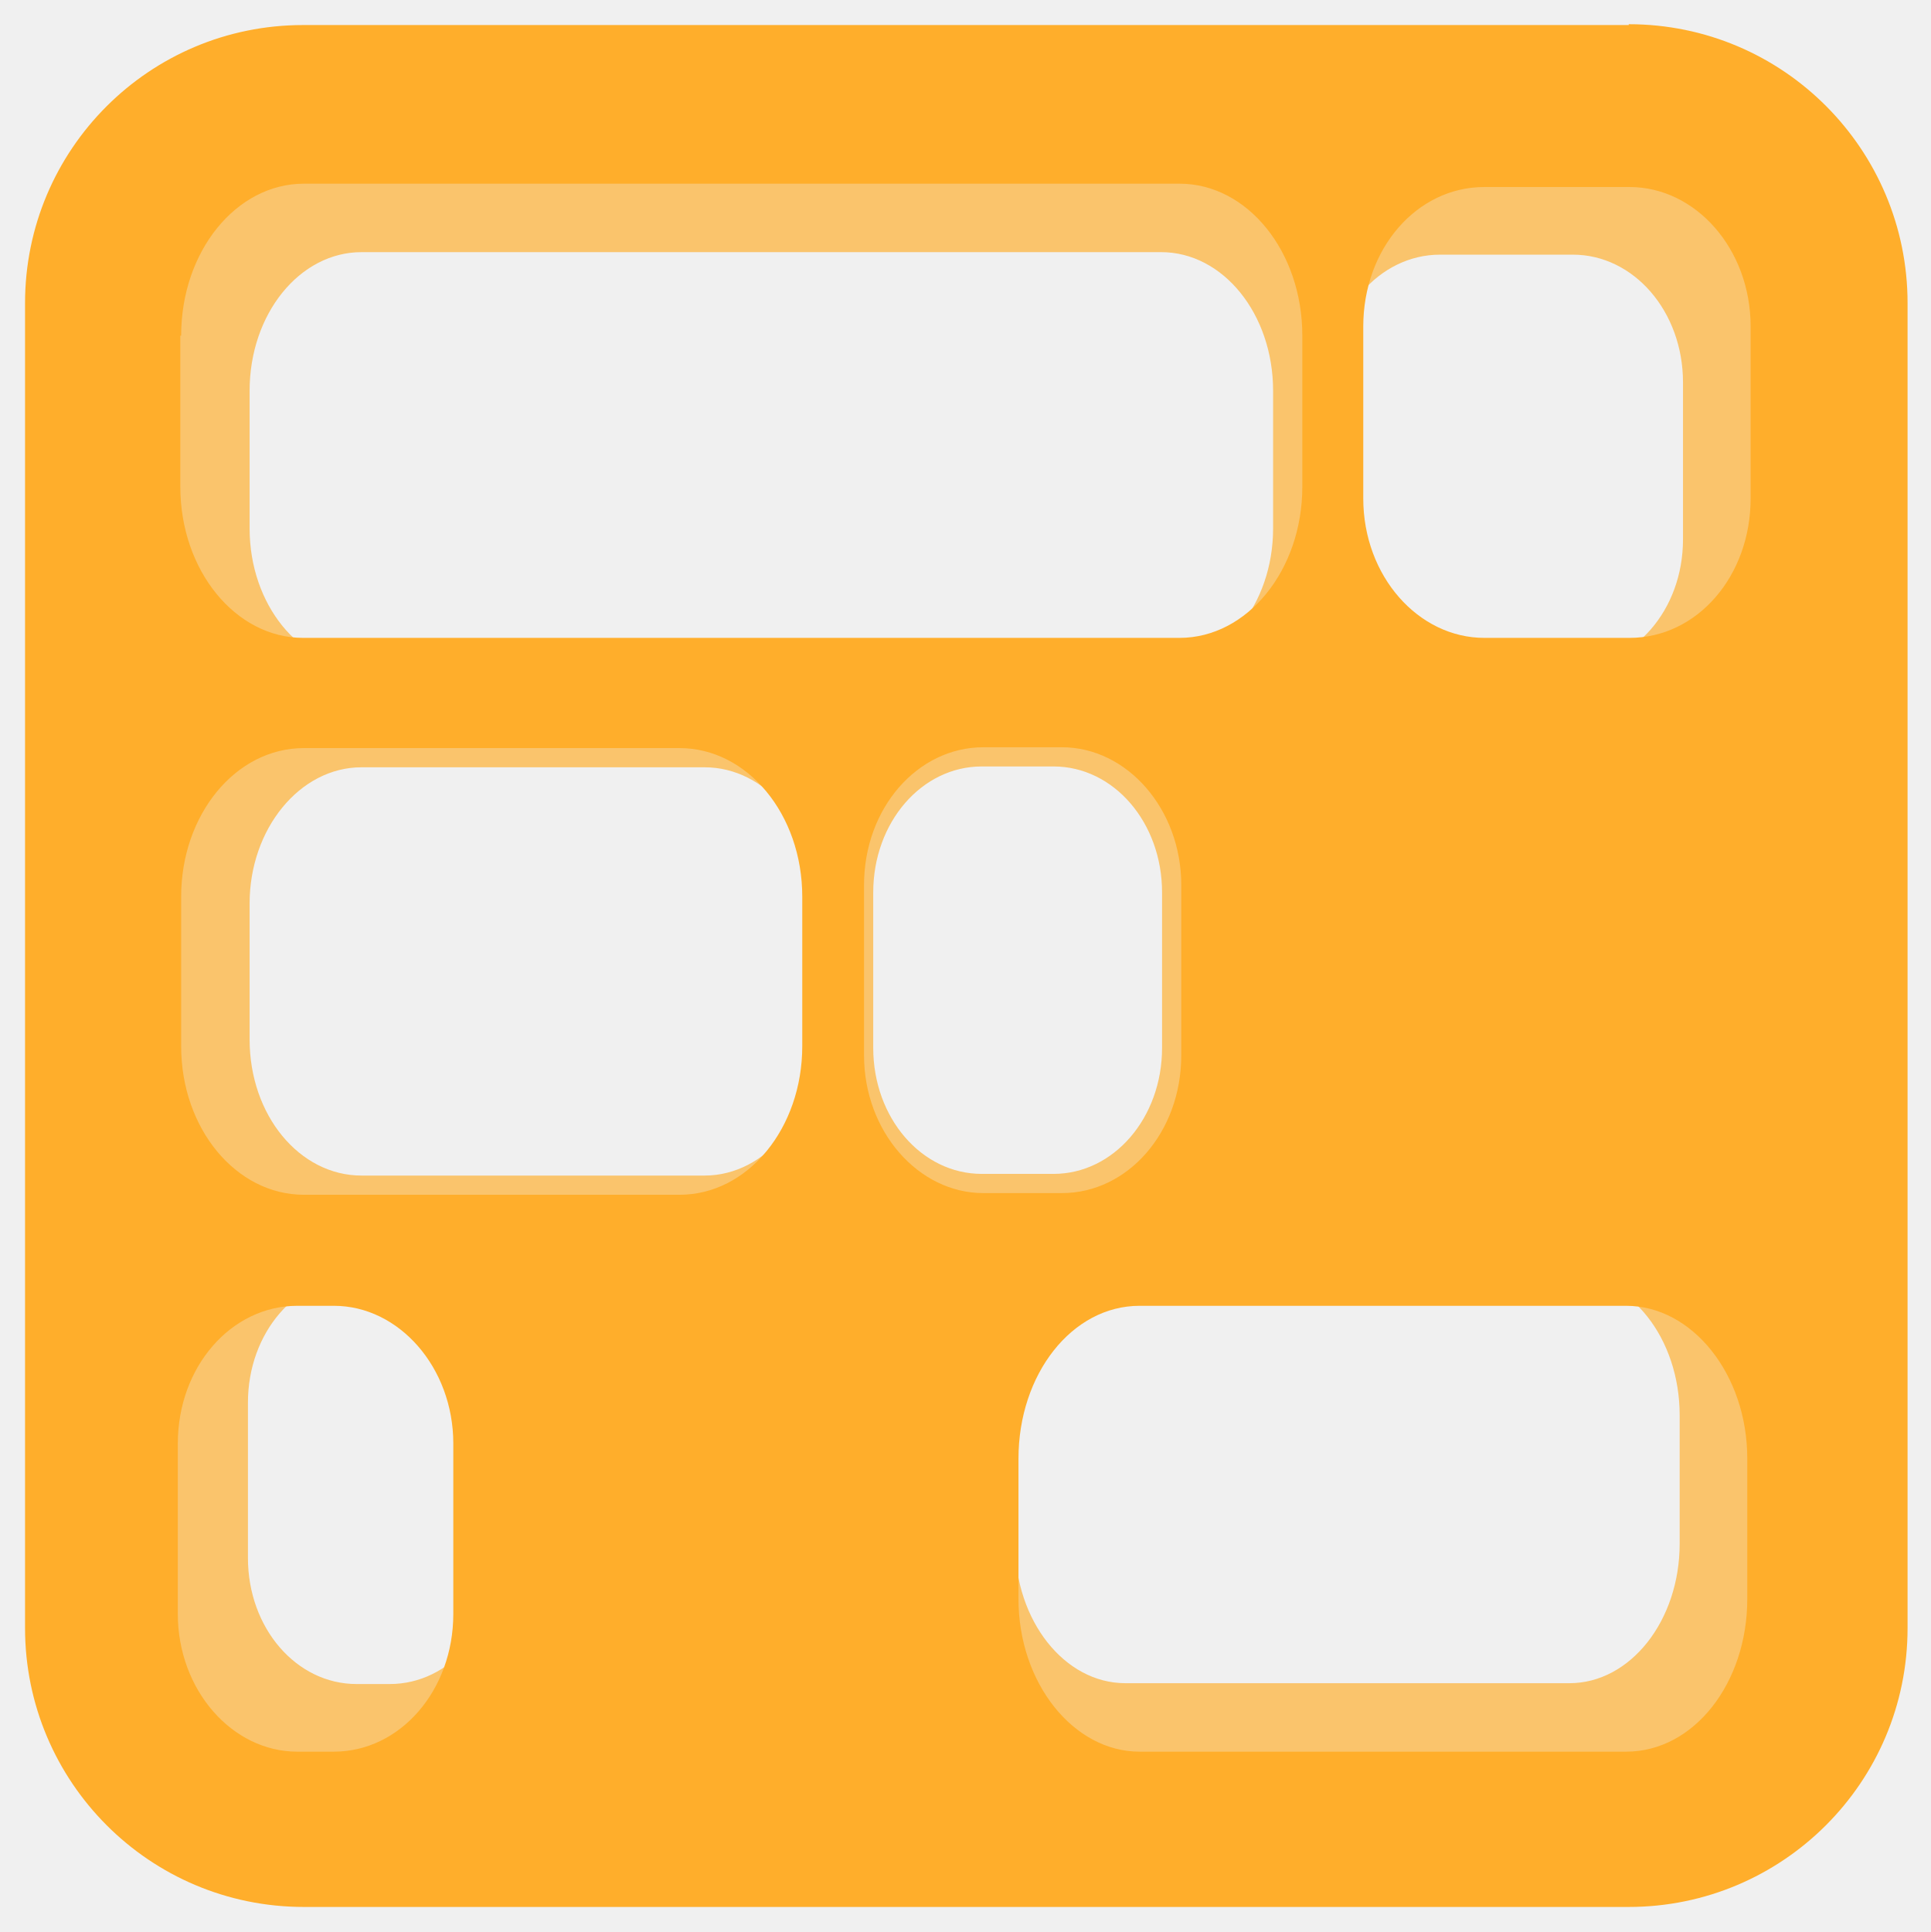
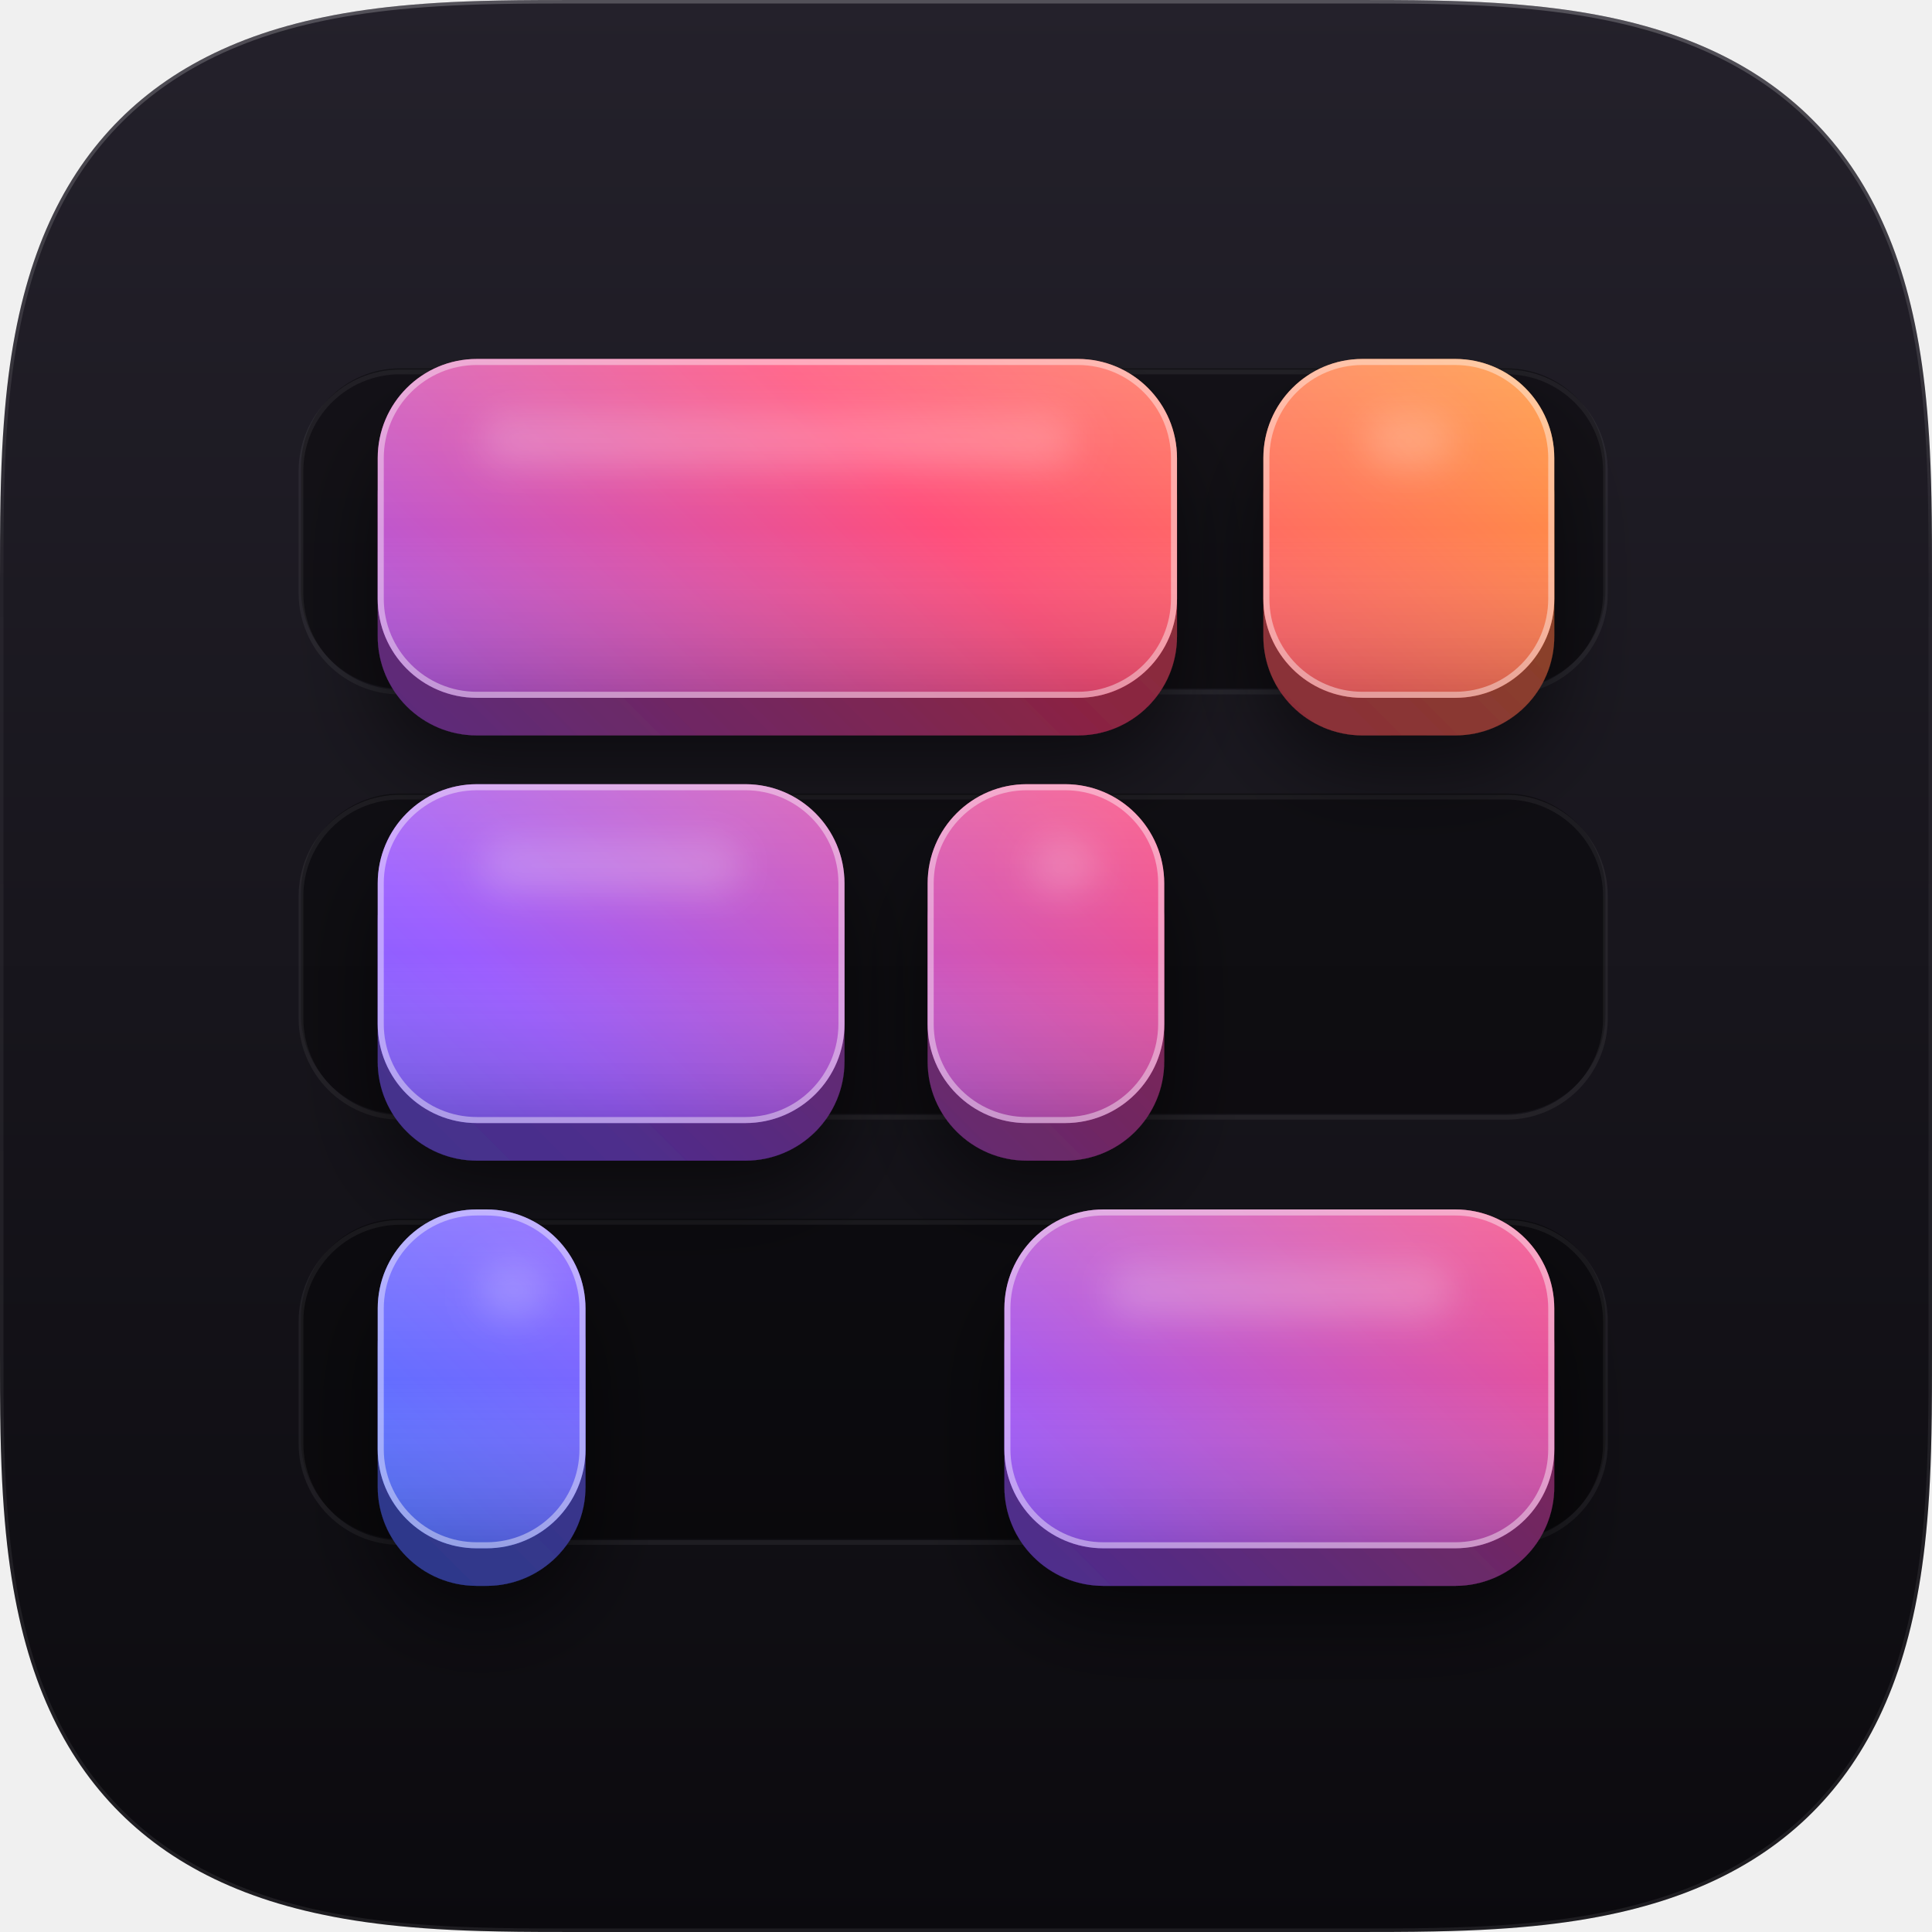
- <svg xmlns="http://www.w3.org/2000/svg" viewBox="0 0 23.13 23.14" fill="#ffae2b">
-   <path d="M18.82,1.28H4.33c-1.68,0-3.05,1.36-3.05,3.05v14.49c0,1.68,1.36,3.05,3.05,3.05h14.49c1.68,0,3.05-1.36,3.05-3.05V4.33c0-1.68-1.36-3.05-3.05-3.05ZM2.99,4.68c0-.92.6-1.66,1.34-1.66h9.58c.74,0,1.34.74,1.34,1.66v1.65c0,.91-.6,1.65-1.34,1.65H4.33c-.74,0-1.34-.74-1.34-1.65v-1.65ZM5.97,18.66c0,.84-.58,1.51-1.3,1.51h-.4c-.72,0-1.3-.67-1.3-1.51v-1.86c0-.84.58-1.51,1.3-1.51h.4c.72,0,1.3.67,1.3,1.51v1.86ZM9.78,12.45c0,.89-.6,1.63-1.34,1.63h-4.11c-.74,0-1.34-.72-1.34-1.63v-1.63c0-.89.6-1.63,1.34-1.63h4.11c.74,0,1.34.72,1.34,1.63v1.63ZM10.46,12.55v-1.86c0-.84.58-1.51,1.3-1.51h.86c.72,0,1.3.67,1.3,1.51v1.86c0,.84-.58,1.51-1.3,1.51h-.86c-.72,0-1.3-.67-1.3-1.51ZM20.12,18.49c0,.92-.59,1.67-1.32,1.67h-5.32c-.73,0-1.32-.75-1.32-1.67v-1.54c0-.92.59-1.67,1.32-1.67h5.32c.73,0,1.32.75,1.32,1.67v1.54ZM20.16,6.46c0,.85-.59,1.52-1.32,1.52h-1.59c-.73,0-1.32-.68-1.32-1.52v-1.88c0-.85.59-1.53,1.32-1.53h1.59c.73,0,1.32.68,1.32,1.53v1.88Z" opacity="0.67" />
-   <path d="M19.51.3H3.63C1.79.3.3,1.79.3,3.63v15.87c0,1.84,1.49,3.34,3.34,3.34h15.87c1.84,0,3.34-1.49,3.34-3.34V3.63c0-1.84-1.49-3.34-3.34-3.34ZM2.17,4.02c0-1.01.66-1.82,1.47-1.82h10.49c.81,0,1.47.81,1.47,1.82v1.81c0,1-.66,1.81-1.47,1.81H3.63c-.81,0-1.47-.81-1.47-1.81v-1.81ZM5.43,19.33c0,.92-.64,1.65-1.43,1.65h-.44c-.78,0-1.43-.74-1.43-1.65v-2.04c0-.92.64-1.65,1.43-1.65h.44c.78,0,1.43.74,1.43,1.65v2.04ZM9.61,12.53c0,.98-.65,1.78-1.47,1.78H3.64c-.81,0-1.47-.79-1.47-1.78v-1.79c0-.98.65-1.78,1.47-1.78h4.5c.81,0,1.47.79,1.47,1.78v1.79ZM10.35,12.64v-2.04c0-.92.64-1.65,1.43-1.65h.94c.78,0,1.43.74,1.43,1.65v2.04c0,.92-.64,1.65-1.43,1.65h-.94c-.78,0-1.43-.74-1.43-1.65ZM20.93,19.15c0,1.01-.64,1.83-1.45,1.83h-5.83c-.79,0-1.45-.82-1.45-1.83v-1.68c0-1.01.64-1.83,1.45-1.83h5.83c.79,0,1.45.82,1.45,1.83v1.68ZM20.97,5.97c0,.93-.64,1.67-1.45,1.67h-1.74c-.79,0-1.45-.74-1.45-1.67v-2.06c0-.93.64-1.67,1.45-1.67h1.74c.79,0,1.45.74,1.45,1.67v2.06Z" />
+ <svg xmlns="http://www.w3.org/2000/svg" viewBox="0 0 1024 1024">
+   <defs>
+     <linearGradient id="fc-bg" x1="0" y1="0" x2="0" y2="1">
+       <stop offset="0" stop-color="#24212B" />
+       <stop offset="1" stop-color="#0B0A0E" />
+     </linearGradient>
+     <radialGradient id="fc-bloom" cx=".5" cy=".46" r=".5">
+       <stop offset="0" stop-color="#FF4F7A" stop-opacity=".26" />
+       <stop offset=".3" stop-color="#C255D9" stop-opacity=".12" />
+       <stop offset="1" stop-color="#9A5CFF" stop-opacity="0" />
+     </radialGradient>
+     <linearGradient id="fc-rim" x1="0" y1="0" x2="0" y2="1">
+       <stop offset="0" stop-color="#fff" stop-opacity=".22" />
+       <stop offset=".3" stop-color="#fff" stop-opacity=".04" />
+       <stop offset="1" stop-color="#fff" stop-opacity=".08" />
+     </linearGradient>
+     <linearGradient id="fc-gloss" x1="0" y1="0" x2="0" y2="1">
+       <stop offset="0" stop-color="#fff" stop-opacity=".16" />
+       <stop offset=".5" stop-color="#fff" stop-opacity="0" />
+       <stop offset="1" stop-color="#000" stop-opacity=".18" />
+     </linearGradient>
+     <linearGradient id="fc-sheen" x1="0" y1="0" x2="0" y2="1">
+       <stop offset="0" stop-color="#fff" stop-opacity=".20" />
+       <stop offset=".45" stop-color="#fff" stop-opacity="0" />
+       <stop offset="1" stop-color="#000" stop-opacity=".16" />
+     </linearGradient>
+     <linearGradient id="fc-floor" x1="0" y1="0" x2="0" y2="1">
+       <stop offset="0" stop-color="#17151C" />
+       <stop offset="1" stop-color="#0E0D12" />
+     </linearGradient>
+     <linearGradient id="fc-g" gradientUnits="userSpaceOnUse" x1="139" y1="875" x2="885" y2="129">
+       <stop offset="0" stop-color="#3A7BFF" />
+       <stop offset="0.32" stop-color="#9A5CFF" />
+       <stop offset="0.64" stop-color="#FF4F7A" />
+       <stop offset="1" stop-color="#FFAE2B" />
+     </linearGradient>
+     <linearGradient id="fc-s" gradientUnits="userSpaceOnUse" x1="139" y1="875" x2="885" y2="129">
+       <stop offset="0" stop-color="#1F3F8A" />
+       <stop offset="0.32" stop-color="#4E2D8C" />
+       <stop offset="0.64" stop-color="#8A2443" />
+       <stop offset="1" stop-color="#8A5A14" />
+     </linearGradient>
+     <filter id="fc-ts" x="-20%" y="-20%" width="140%" height="140%">
+       <feDropShadow dx="0" dy="12" stdDeviation="14" flood-color="#000" flood-opacity=".5" />
+     </filter>
+     <filter id="fc-ms" x="-30%" y="-30%" width="160%" height="170%">
+       <feDropShadow dx="0" dy="17.4" stdDeviation="22.4" flood-color="#000" flood-opacity=".55" />
+     </filter>
+     <filter id="fc-hb" x="-50%" y="-300%" width="200%" height="700%">
+       <feGaussianBlur stdDeviation="9.9" />
+     </filter>
+     <filter id="fc-ib" x="-20%" y="-50%" width="140%" height="200%">
+       <feGaussianBlur stdDeviation="7.5" />
+     </filter>
+     <clipPath id="fc-tc">
+       <path d="M716.80,0.00 L737.47,0.03 L749.61,0.12 L759.78,0.28 L768.86,0.50 L777.19,0.78 L784.97,1.12 L792.31,1.53 L799.30,2.00 L805.99,2.53 L812.42,3.12 L818.62,3.77 L824.61,4.49 L830.43,5.27 L836.07,6.11 L841.56,7.02 L846.91,7.99 L852.13,9.02 L857.21,10.11 L862.18,11.26 L867.04,12.48 L871.79,13.76 L876.44,15.10 L880.99,16.50 L885.44,17.97 L889.80,19.50 L894.08,21.09 L898.26,22.75 L902.36,24.47 L906.38,26.25 L910.32,28.09 L914.18,30.00 L917.97,31.97 L921.68,34.00 L925.31,36.10 L928.87,38.25 L932.36,40.48 L935.78,42.76 L939.12,45.11 L942.40,47.53 L945.61,50.01 L948.74,52.55 L951.81,55.16 L954.82,57.83 L957.75,60.57 L960.62,63.38 L963.43,66.25 L966.17,69.18 L968.84,72.19 L971.45,75.26 L973.99,78.39 L976.47,81.60 L978.89,84.88 L981.24,88.22 L983.52,91.64 L985.75,95.13 L987.90,98.69 L990.00,102.32 L992.03,106.03 L994.00,109.82 L995.91,113.68 L997.75,117.62 L999.53,121.64 L1001.25,125.74 L1002.91,129.92 L1004.50,134.20 L1006.03,138.56 L1007.50,143.01 L1008.90,147.56 L1010.24,152.21 L1011.52,156.96 L1012.74,161.82 L1013.89,166.79 L1014.98,171.87 L1016.01,177.09 L1016.98,182.44 L1017.89,187.93 L1018.73,193.57 L1019.51,199.39 L1020.23,205.38 L1020.88,211.58 L1021.47,218.01 L1022.00,224.70 L1022.47,231.69 L1022.88,239.03 L1023.22,246.81 L1023.50,255.14 L1023.72,264.22 L1023.88,274.39 L1023.97,286.53 L1024.00,307.20 L1024.00,716.80 L1023.97,737.47 L1023.88,749.61 L1023.72,759.78 L1023.50,768.86 L1023.22,777.19 L1022.88,784.97 L1022.47,792.31 L1022.00,799.30 L1021.47,805.99 L1020.88,812.42 L1020.23,818.62 L1019.51,824.61 L1018.73,830.43 L1017.89,836.07 L1016.98,841.56 L1016.01,846.91 L1014.98,852.13 L1013.89,857.21 L1012.74,862.18 L1011.52,867.04 L1010.24,871.79 L1008.90,876.44 L1007.50,880.99 L1006.03,885.44 L1004.50,889.80 L1002.91,894.08 L1001.25,898.26 L999.53,902.36 L997.75,906.38 L995.91,910.32 L994.00,914.18 L992.03,917.97 L990.00,921.68 L987.90,925.31 L985.75,928.87 L983.52,932.36 L981.24,935.78 L978.89,939.12 L976.47,942.40 L973.99,945.61 L971.45,948.74 L968.84,951.81 L966.17,954.82 L963.43,957.75 L960.62,960.62 L957.75,963.43 L954.82,966.17 L951.81,968.84 L948.74,971.45 L945.61,973.99 L942.40,976.47 L939.12,978.89 L935.78,981.24 L932.36,983.52 L928.87,985.75 L925.31,987.90 L921.68,990.00 L917.97,992.03 L914.18,994.00 L910.32,995.91 L906.38,997.75 L902.36,999.53 L898.26,1001.25 L894.08,1002.91 L889.80,1004.50 L885.44,1006.03 L880.99,1007.50 L876.44,1008.90 L871.79,1010.24 L867.04,1011.52 L862.18,1012.74 L857.21,1013.89 L852.13,1014.98 L846.91,1016.01 L841.56,1016.98 L836.07,1017.89 L830.43,1018.73 L824.61,1019.51 L818.62,1020.23 L812.42,1020.88 L805.99,1021.47 L799.30,1022.00 L792.31,1022.47 L784.97,1022.88 L777.19,1023.22 L768.86,1023.50 L759.78,1023.72 L749.61,1023.88 L737.47,1023.97 L716.80,1024.00 L307.20,1024.00 L286.53,1023.97 L274.39,1023.88 L264.22,1023.72 L255.14,1023.50 L246.81,1023.22 L239.03,1022.88 L231.69,1022.47 L224.70,1022.00 L218.01,1021.47 L211.58,1020.88 L205.38,1020.23 L199.39,1019.51 L193.57,1018.73 L187.93,1017.89 L182.44,1016.98 L177.09,1016.01 L171.87,1014.98 L166.79,1013.89 L161.82,1012.74 L156.96,1011.52 L152.21,1010.24 L147.56,1008.90 L143.01,1007.50 L138.56,1006.03 L134.20,1004.50 L129.92,1002.91 L125.74,1001.25 L121.64,999.53 L117.62,997.75 L113.68,995.91 L109.82,994.00 L106.03,992.03 L102.32,990.00 L98.69,987.90 L95.13,985.75 L91.64,983.52 L88.22,981.24 L84.88,978.89 L81.60,976.47 L78.39,973.99 L75.26,971.45 L72.19,968.84 L69.18,966.17 L66.25,963.43 L63.38,960.62 L60.57,957.75 L57.83,954.82 L55.16,951.81 L52.55,948.74 L50.01,945.61 L47.53,942.40 L45.11,939.12 L42.76,935.78 L40.48,932.36 L38.25,928.87 L36.10,925.31 L34.00,921.68 L31.97,917.97 L30.00,914.18 L28.09,910.32 L26.25,906.38 L24.47,902.36 L22.75,898.26 L21.09,894.08 L19.50,889.80 L17.97,885.44 L16.50,880.99 L15.10,876.44 L13.76,871.79 L12.48,867.04 L11.26,862.18 L10.11,857.21 L9.02,852.13 L7.99,846.91 L7.02,841.56 L6.11,836.07 L5.27,830.43 L4.49,824.61 L3.77,818.62 L3.12,812.42 L2.53,805.99 L2.00,799.30 L1.53,792.31 L1.12,784.97 L0.78,777.19 L0.50,768.86 L0.28,759.78 L0.12,749.61 L0.03,737.47 L0.00,716.80 L0.00,307.20 L0.03,286.53 L0.12,274.39 L0.28,264.22 L0.50,255.14 L0.78,246.81 L1.12,239.03 L1.53,231.69 L2.00,224.70 L2.53,218.01 L3.12,211.58 L3.77,205.38 L4.49,199.39 L5.27,193.57 L6.11,187.93 L7.02,182.44 L7.99,177.09 L9.02,171.87 L10.11,166.79 L11.26,161.82 L12.48,156.96 L13.76,152.21 L15.10,147.56 L16.50,143.01 L17.97,138.56 L19.50,134.20 L21.09,129.92 L22.75,125.74 L24.47,121.64 L26.25,117.62 L28.09,113.68 L30.00,109.82 L31.97,106.03 L34.00,102.32 L36.10,98.69 L38.25,95.13 L40.48,91.64 L42.76,88.22 L45.11,84.88 L47.53,81.60 L50.01,78.39 L52.55,75.26 L55.16,72.19 L57.83,69.18 L60.57,66.25 L63.38,63.38 L66.25,60.57 L69.18,57.83 L72.19,55.16 L75.26,52.55 L78.39,50.01 L81.60,47.53 L84.88,45.11 L88.22,42.76 L91.64,40.48 L95.13,38.25 L98.69,36.10 L102.32,34.00 L106.03,31.97 L109.82,30.00 L113.68,28.09 L117.62,26.25 L121.64,24.47 L125.74,22.75 L129.92,21.09 L134.20,19.50 L138.56,17.97 L143.01,16.50 L147.56,15.10 L152.21,13.76 L156.96,12.48 L161.82,11.26 L166.79,10.11 L171.87,9.02 L177.09,7.99 L182.44,7.02 L187.93,6.11 L193.57,5.27 L199.39,4.49 L205.38,3.77 L211.58,3.12 L218.01,2.53 L224.70,2.00 L231.69,1.53 L239.03,1.12 L246.81,0.78 L255.14,0.50 L264.22,0.28 L274.39,0.12 L286.53,0.03 L307.20,0.00 Z" />
+     </clipPath>
+   </defs>
+   <path d="M716.80,0.00 L737.47,0.03 L749.61,0.12 L759.78,0.28 L768.86,0.50 L777.19,0.78 L784.97,1.12 L792.31,1.53 L799.30,2.00 L805.99,2.53 L812.42,3.12 L818.62,3.77 L824.61,4.49 L830.43,5.27 L836.07,6.11 L841.56,7.02 L846.91,7.99 L852.13,9.02 L857.21,10.11 L862.18,11.26 L867.04,12.48 L871.79,13.76 L876.44,15.10 L880.99,16.50 L885.44,17.97 L889.80,19.50 L894.08,21.09 L898.26,22.75 L902.36,24.47 L906.38,26.25 L910.32,28.09 L914.18,30.00 L917.97,31.97 L921.68,34.00 L925.31,36.10 L928.87,38.25 L932.36,40.48 L935.78,42.76 L939.12,45.11 L942.40,47.53 L945.61,50.01 L948.74,52.55 L951.81,55.16 L954.82,57.83 L957.75,60.57 L960.62,63.38 L963.43,66.25 L966.17,69.18 L968.84,72.19 L971.45,75.26 L973.99,78.39 L976.47,81.60 L978.89,84.88 L981.24,88.22 L983.52,91.64 L985.75,95.13 L987.90,98.69 L990.00,102.32 L992.03,106.03 L994.00,109.82 L995.91,113.68 L997.75,117.62 L999.53,121.64 L1001.25,125.74 L1002.91,129.92 L1004.50,134.20 L1006.03,138.56 L1007.50,143.01 L1008.90,147.56 L1010.24,152.21 L1011.52,156.96 L1012.74,161.82 L1013.89,166.79 L1014.98,171.87 L1016.01,177.09 L1016.98,182.44 L1017.89,187.93 L1018.73,193.57 L1019.51,199.39 L1020.23,205.38 L1020.88,211.58 L1021.47,218.01 L1022.00,224.70 L1022.47,231.69 L1022.88,239.03 L1023.22,246.81 L1023.50,255.14 L1023.72,264.22 L1023.88,274.39 L1023.97,286.53 L1024.00,307.20 L1024.00,716.80 L1023.97,737.47 L1023.88,749.61 L1023.72,759.78 L1023.50,768.86 L1023.22,777.19 L1022.88,784.97 L1022.47,792.31 L1022.00,799.30 L1021.47,805.99 L1020.88,812.42 L1020.23,818.62 L1019.51,824.61 L1018.73,830.43 L1017.89,836.07 L1016.98,841.56 L1016.01,846.91 L1014.98,852.13 L1013.89,857.21 L1012.74,862.18 L1011.52,867.04 L1010.24,871.79 L1008.90,876.44 L1007.50,880.99 L1006.03,885.44 L1004.50,889.80 L1002.91,894.08 L1001.25,898.26 L999.53,902.36 L997.75,906.38 L995.91,910.32 L994.00,914.18 L992.03,917.97 L990.00,921.68 L987.90,925.31 L985.75,928.87 L983.52,932.36 L981.24,935.78 L978.89,939.12 L976.47,942.40 L973.99,945.61 L971.45,948.74 L968.84,951.81 L966.17,954.82 L963.43,957.75 L960.62,960.62 L957.75,963.43 L954.82,966.17 L951.81,968.84 L948.74,971.45 L945.61,973.99 L942.40,976.47 L939.12,978.89 L935.78,981.24 L932.36,983.52 L928.87,985.75 L925.31,987.90 L921.68,990.00 L917.97,992.03 L914.18,994.00 L910.32,995.91 L906.38,997.75 L902.36,999.53 L898.26,1001.25 L894.08,1002.91 L889.80,1004.50 L885.44,1006.03 L880.99,1007.50 L876.44,1008.90 L871.79,1010.24 L867.04,1011.52 L862.18,1012.74 L857.21,1013.89 L852.13,1014.98 L846.91,1016.01 L841.56,1016.98 L836.07,1017.89 L830.43,1018.73 L824.61,1019.51 L818.62,1020.23 L812.42,1020.88 L805.99,1021.47 L799.30,1022.00 L792.31,1022.47 L784.97,1022.88 L777.19,1023.22 L768.86,1023.50 L759.78,1023.72 L749.61,1023.88 L737.47,1023.97 L716.80,1024.00 L307.20,1024.00 L286.53,1023.97 L274.39,1023.88 L264.22,1023.72 L255.14,1023.50 L246.81,1023.22 L239.03,1022.88 L231.69,1022.47 L224.70,1022.00 L218.01,1021.47 L211.58,1020.88 L205.38,1020.23 L199.39,1019.51 L193.57,1018.73 L187.93,1017.89 L182.44,1016.98 L177.09,1016.01 L171.87,1014.98 L166.79,1013.89 L161.82,1012.74 L156.96,1011.52 L152.21,1010.24 L147.56,1008.90 L143.01,1007.50 L138.56,1006.03 L134.20,1004.50 L129.92,1002.91 L125.74,1001.25 L121.64,999.53 L117.62,997.75 L113.68,995.91 L109.82,994.00 L106.03,992.03 L102.32,990.00 L98.69,987.90 L95.13,985.75 L91.64,983.52 L88.22,981.24 L84.88,978.89 L81.60,976.47 L78.39,973.99 L75.26,971.45 L72.19,968.84 L69.18,966.17 L66.25,963.43 L63.38,960.62 L60.57,957.75 L57.83,954.82 L55.16,951.81 L52.55,948.74 L50.01,945.61 L47.53,942.40 L45.11,939.12 L42.76,935.78 L40.48,932.36 L38.25,928.87 L36.10,925.31 L34.00,921.68 L31.97,917.97 L30.00,914.18 L28.09,910.32 L26.25,906.38 L24.47,902.36 L22.75,898.26 L21.09,894.08 L19.50,889.80 L17.97,885.44 L16.50,880.99 L15.10,876.44 L13.76,871.79 L12.48,867.04 L11.26,862.18 L10.11,857.21 L9.02,852.13 L7.99,846.91 L7.02,841.56 L6.11,836.07 L5.27,830.43 L4.49,824.61 L3.77,818.62 L3.12,812.42 L2.53,805.99 L2.00,799.30 L1.53,792.31 L1.12,784.97 L0.78,777.19 L0.50,768.86 L0.28,759.78 L0.12,749.61 L0.03,737.47 L0.00,716.80 L0.00,307.20 L0.03,286.53 L0.12,274.39 L0.28,264.22 L0.50,255.14 L0.78,246.81 L1.12,239.03 L1.53,231.69 L2.00,224.70 L2.53,218.01 L3.12,211.58 L3.77,205.38 L4.49,199.39 L5.27,193.57 L6.11,187.93 L7.02,182.44 L7.99,177.09 L9.02,171.87 L10.11,166.79 L11.26,161.82 L12.48,156.96 L13.76,152.21 L15.10,147.56 L16.50,143.01 L17.97,138.56 L19.50,134.20 L21.09,129.92 L22.75,125.74 L24.47,121.64 L26.25,117.62 L28.09,113.68 L30.00,109.82 L31.97,106.03 L34.00,102.32 L36.10,98.69 L38.25,95.13 L40.48,91.64 L42.76,88.22 L45.11,84.88 L47.53,81.60 L50.01,78.39 L52.55,75.26 L55.16,72.19 L57.83,69.18 L60.57,66.25 L63.38,63.38 L66.25,60.57 L69.18,57.83 L72.19,55.16 L75.26,52.55 L78.39,50.01 L81.60,47.53 L84.88,45.11 L88.22,42.76 L91.64,40.48 L95.13,38.25 L98.69,36.10 L102.32,34.00 L106.03,31.97 L109.82,30.00 L113.68,28.09 L117.62,26.25 L121.64,24.47 L125.74,22.75 L129.92,21.09 L134.20,19.50 L138.56,17.97 L143.01,16.50 L147.56,15.10 L152.21,13.76 L156.96,12.48 L161.82,11.26 L166.79,10.11 L171.87,9.02 L177.09,7.99 L182.44,7.02 L187.93,6.11 L193.57,5.27 L199.39,4.49 L205.38,3.77 L211.58,3.12 L218.01,2.53 L224.70,2.00 L231.69,1.53 L239.03,1.12 L246.81,0.78 L255.14,0.50 L264.22,0.28 L274.39,0.12 L286.53,0.03 L307.20,0.00 Z" fill="url(#fc-bg)" />
+   <g clip-path="url(#fc-tc)">
+     <rect fill="url(#fc-bloom)" />
+     <path d="M212.05 195.22H798.39A52.53 52.53 0 0 1 850.92 247.75V312.37A52.53 52.53 0 0 1 798.39 364.91H212.05A52.53 52.53 0 0 1 159.52 312.37V247.75A52.53 52.53 0 0 1 212.05 195.22Z" fill="#000" fill-opacity=".38" />
+     <path d="M212.05 195.22H798.39A52.53 52.53 0 0 1 850.92 247.75V312.37A52.53 52.53 0 0 1 798.39 364.91H212.05A52.53 52.53 0 0 1 159.52 312.37V247.75A52.53 52.53 0 0 1 212.05 195.22Z" fill="none" stroke="#fff" stroke-opacity=".06" stroke-width="2.5" transform="translate(0 1.9)" />
+     <path d="M212.05 420.60H798.39A52.53 52.53 0 0 1 850.92 473.14V537.76A52.53 52.53 0 0 1 798.39 590.29H212.05A52.53 52.53 0 0 1 159.52 537.76V473.14A52.53 52.53 0 0 1 212.05 420.60Z" fill="#000" fill-opacity=".38" />
+     <path d="M212.05 420.60H798.39A52.53 52.53 0 0 1 850.92 473.14V537.76A52.53 52.53 0 0 1 798.39 590.29H212.05A52.53 52.53 0 0 1 159.52 537.76V473.14A52.53 52.53 0 0 1 212.05 420.60Z" fill="none" stroke="#fff" stroke-opacity=".06" stroke-width="2.5" transform="translate(0 1.9)" />
+     <path d="M212.05 645.99H798.39A52.53 52.53 0 0 1 850.92 698.52V763.14A52.53 52.53 0 0 1 798.39 815.68H212.05A52.53 52.53 0 0 1 159.52 763.14V698.52A52.53 52.53 0 0 1 212.05 645.99Z" fill="#000" fill-opacity=".38" />
+     <path d="M212.05 645.99H798.39A52.53 52.53 0 0 1 850.92 698.52V763.14A52.53 52.53 0 0 1 798.39 815.68H212.05A52.53 52.53 0 0 1 159.52 763.14V698.52A52.53 52.53 0 0 1 212.05 645.99Z" fill="none" stroke="#fff" stroke-opacity=".06" stroke-width="2.5" transform="translate(0 1.9)" />
+     <path d="M252.72 190.25H571.31A52.53 52.53 0 0 1 623.84 242.78V317.35A52.53 52.53 0 0 1 571.31 369.88H252.72A52.53 52.53 0 0 1 200.19 317.35V242.78A52.53 52.53 0 0 1 252.72 190.25Z" fill="url(#fc-s)" transform="translate(0 19.9)" filter="url(#fc-ms)" />
+     <path d="M252.72 190.25H571.31A52.53 52.53 0 0 1 623.84 242.78V317.35A52.53 52.53 0 0 1 571.31 369.88H252.72A52.53 52.53 0 0 1 200.19 317.35V242.78A52.53 52.53 0 0 1 252.72 190.25Z" fill="url(#fc-g)" />
+     <path d="M252.72 190.25H571.31A52.53 52.53 0 0 1 623.84 242.78V317.35A52.53 52.53 0 0 1 571.31 369.88H252.72A52.53 52.53 0 0 1 200.19 317.35V242.78A52.53 52.53 0 0 1 252.72 190.25Z" fill="url(#fc-gloss)" />
+     <path d="M268.45 218.99H555.59A14.37 14.37 0 0 1 569.96 233.36V233.36A14.37 14.37 0 0 1 555.59 247.73H268.45A14.37 14.37 0 0 1 254.08 233.36V233.36A14.37 14.37 0 0 1 268.45 218.99Z" fill="#fff" fill-opacity=".2" filter="url(#fc-hb)" />
+     <path d="M252.72 191.86H571.31A50.92 50.92 0 0 1 622.23 242.78V317.35A50.92 50.92 0 0 1 571.31 368.26H252.72A50.92 50.92 0 0 1 201.81 317.35V242.78A50.92 50.92 0 0 1 252.72 191.86Z" fill="none" stroke="#fff" stroke-opacity=".42" stroke-width="3.2" />
+     <path d="M722.13 190.25H771.28A52.53 52.53 0 0 1 823.81 242.78V317.35A52.53 52.53 0 0 1 771.28 369.88H722.13A52.53 52.53 0 0 1 669.60 317.35V242.78A52.53 52.53 0 0 1 722.13 190.25Z" fill="url(#fc-s)" transform="translate(0 19.9)" filter="url(#fc-ms)" />
+     <path d="M722.13 190.25H771.28A52.53 52.53 0 0 1 823.81 242.78V317.35A52.53 52.53 0 0 1 771.28 369.88H722.13A52.53 52.53 0 0 1 669.60 317.35V242.78A52.53 52.53 0 0 1 722.13 190.25Z" fill="url(#fc-g)" />
+     <path d="M722.13 190.25H771.28A52.53 52.53 0 0 1 823.81 242.78V317.35A52.53 52.53 0 0 1 771.28 369.88H722.13A52.53 52.53 0 0 1 669.60 317.35V242.78A52.53 52.53 0 0 1 722.13 190.25Z" fill="url(#fc-gloss)" />
+     <path d="M737.86 218.99H755.55A14.37 14.37 0 0 1 769.92 233.36V233.36A14.37 14.37 0 0 1 755.55 247.73H737.86A14.37 14.37 0 0 1 723.49 233.36V233.36A14.37 14.37 0 0 1 737.86 218.99Z" fill="#fff" fill-opacity=".2" filter="url(#fc-hb)" />
+     <path d="M722.13 191.86H771.28A50.92 50.92 0 0 1 822.19 242.78V317.35A50.92 50.92 0 0 1 771.28 368.26H722.13A50.92 50.92 0 0 1 671.21 317.35V242.78A50.92 50.92 0 0 1 722.13 191.86Z" fill="none" stroke="#fff" stroke-opacity=".42" stroke-width="3.2" />
+     <path d="M252.72 415.63H395.07A52.53 52.53 0 0 1 447.60 468.17V542.73A52.53 52.53 0 0 1 395.07 595.26H252.72A52.53 52.53 0 0 1 200.19 542.73V468.17A52.53 52.53 0 0 1 252.72 415.63Z" fill="url(#fc-s)" transform="translate(0 19.9)" filter="url(#fc-ms)" />
+     <path d="M252.72 415.63H395.07A52.53 52.53 0 0 1 447.60 468.17V542.73A52.53 52.53 0 0 1 395.07 595.26H252.72A52.53 52.53 0 0 1 200.19 542.73V468.17A52.53 52.53 0 0 1 252.72 415.63Z" fill="url(#fc-g)" />
+     <path d="M252.72 415.63H395.07A52.53 52.53 0 0 1 447.60 468.17V542.73A52.53 52.53 0 0 1 395.07 595.26H252.72A52.53 52.53 0 0 1 200.19 542.73V468.17A52.53 52.53 0 0 1 252.72 415.63Z" fill="url(#fc-gloss)" />
+     <path d="M268.45 444.37H379.35A14.37 14.37 0 0 1 393.72 458.74V458.74A14.37 14.37 0 0 1 379.35 473.11H268.45A14.37 14.37 0 0 1 254.08 458.74V458.74A14.37 14.37 0 0 1 268.45 444.37Z" fill="#fff" fill-opacity=".2" filter="url(#fc-hb)" />
+     <path d="M252.72 417.25H395.07A50.92 50.92 0 0 1 445.99 468.17V542.73A50.92 50.92 0 0 1 395.07 593.65H252.72A50.92 50.92 0 0 1 201.81 542.73V468.17A50.92 50.92 0 0 1 252.72 417.25Z" fill="none" stroke="#fff" stroke-opacity=".42" stroke-width="3.2" />
+     <path d="M544.20 415.63H564.53A52.53 52.53 0 0 1 617.07 468.17V542.73A52.53 52.53 0 0 1 564.53 595.26H544.20A52.53 52.53 0 0 1 491.66 542.73V468.17A52.53 52.53 0 0 1 544.20 415.63Z" fill="url(#fc-s)" transform="translate(0 19.9)" filter="url(#fc-ms)" />
+     <path d="M544.20 415.63H564.53A52.53 52.53 0 0 1 617.07 468.17V542.73A52.53 52.53 0 0 1 564.53 595.26H544.20A52.53 52.53 0 0 1 491.66 542.73V468.17A52.53 52.53 0 0 1 544.20 415.63Z" fill="url(#fc-g)" />
+     <path d="M544.20 415.63H564.53A52.53 52.53 0 0 1 617.07 468.17V542.73A52.53 52.53 0 0 1 564.53 595.26H544.20A52.53 52.53 0 0 1 491.66 542.73V468.17A52.53 52.53 0 0 1 544.20 415.63Z" fill="url(#fc-gloss)" />
+     <path d="M559.92 444.37H567.11A14.37 14.37 0 0 1 581.48 458.74V458.74A14.37 14.37 0 0 1 567.11 473.11H559.92A14.37 14.37 0 0 1 545.55 458.74V458.74A14.37 14.37 0 0 1 559.92 444.37Z" fill="#fff" fill-opacity=".2" filter="url(#fc-hb)" />
+     <path d="M544.20 417.25H564.53A50.92 50.92 0 0 1 615.45 468.17V542.73A50.92 50.92 0 0 1 564.53 593.65H544.20A50.92 50.92 0 0 1 493.28 542.73V468.17A50.92 50.92 0 0 1 544.20 417.25Z" fill="none" stroke="#fff" stroke-opacity=".42" stroke-width="3.2" />
+     <path d="M252.72 641.02H257.81A52.53 52.53 0 0 1 310.34 693.55V768.11A52.53 52.53 0 0 1 257.81 820.65H252.72A52.53 52.53 0 0 1 200.19 768.11V693.55A52.53 52.53 0 0 1 252.72 641.02Z" fill="url(#fc-s)" transform="translate(0 19.9)" filter="url(#fc-ms)" />
+     <path d="M252.72 641.02H257.81A52.53 52.53 0 0 1 310.34 693.55V768.11A52.53 52.53 0 0 1 257.81 820.65H252.72A52.53 52.53 0 0 1 200.19 768.11V693.55A52.53 52.53 0 0 1 252.72 641.02Z" fill="url(#fc-g)" />
+     <path d="M252.72 641.02H257.81A52.53 52.53 0 0 1 310.34 693.55V768.11A52.53 52.53 0 0 1 257.81 820.65H252.72A52.53 52.53 0 0 1 200.19 768.11V693.55A52.53 52.53 0 0 1 252.72 641.02Z" fill="url(#fc-gloss)" />
+     <path d="M268.45 669.76H275.63A14.37 14.37 0 0 1 290.01 684.13V684.13A14.37 14.37 0 0 1 275.63 698.50H268.45A14.37 14.37 0 0 1 254.08 684.13V684.13A14.37 14.37 0 0 1 268.45 669.76Z" fill="#fff" fill-opacity=".2" filter="url(#fc-hb)" />
+     <path d="M252.72 642.63H257.81A50.92 50.92 0 0 1 308.73 693.55V768.11A50.92 50.92 0 0 1 257.81 819.03H252.72A50.92 50.92 0 0 1 201.81 768.11V693.55A50.92 50.92 0 0 1 252.72 642.63Z" fill="none" stroke="#fff" stroke-opacity=".42" stroke-width="3.2" />
+     <path d="M584.87 641.02H771.28A52.53 52.53 0 0 1 823.81 693.55V768.11A52.53 52.53 0 0 1 771.28 820.65H584.87A52.53 52.53 0 0 1 532.34 768.11V693.55A52.53 52.53 0 0 1 584.87 641.02Z" fill="url(#fc-s)" transform="translate(0 19.9)" filter="url(#fc-ms)" />
+     <path d="M584.87 641.02H771.28A52.53 52.53 0 0 1 823.81 693.55V768.11A52.53 52.53 0 0 1 771.28 820.65H584.87A52.53 52.53 0 0 1 532.34 768.11V693.55A52.53 52.53 0 0 1 584.87 641.02Z" fill="url(#fc-g)" />
+     <path d="M584.87 641.02H771.28A52.53 52.53 0 0 1 823.81 693.55V768.11A52.53 52.53 0 0 1 771.28 820.65H584.87A52.53 52.53 0 0 1 532.34 768.11V693.55A52.53 52.53 0 0 1 584.87 641.02Z" fill="url(#fc-gloss)" />
+     <path d="M600.59 669.76H755.55A14.37 14.37 0 0 1 769.92 684.13V684.13A14.37 14.37 0 0 1 755.55 698.50H600.59A14.37 14.37 0 0 1 586.22 684.13V684.13A14.37 14.37 0 0 1 600.59 669.76Z" fill="#fff" fill-opacity=".2" filter="url(#fc-hb)" />
+     <path d="M584.87 642.63H771.28A50.92 50.92 0 0 1 822.19 693.55V768.11A50.92 50.92 0 0 1 771.28 819.03H584.87A50.92 50.92 0 0 1 533.95 768.11V693.55A50.92 50.92 0 0 1 584.87 642.63Z" fill="none" stroke="#fff" stroke-opacity=".42" stroke-width="3.2" />
+   </g>
+   <path d="M716.80,0.00 L737.47,0.03 L749.61,0.12 L759.78,0.28 L768.86,0.50 L777.19,0.78 L784.97,1.12 L792.31,1.53 L799.30,2.00 L805.99,2.53 L812.42,3.12 L818.62,3.77 L824.61,4.49 L830.43,5.27 L836.07,6.11 L841.56,7.02 L846.91,7.99 L852.13,9.02 L857.21,10.11 L862.18,11.26 L867.04,12.48 L871.79,13.76 L876.44,15.10 L880.99,16.50 L885.44,17.97 L889.80,19.50 L894.08,21.09 L898.26,22.75 L902.36,24.47 L906.38,26.25 L910.32,28.09 L914.18,30.00 L917.97,31.97 L921.68,34.00 L925.31,36.10 L928.87,38.25 L932.36,40.48 L935.78,42.76 L939.12,45.11 L942.40,47.53 L945.61,50.01 L948.74,52.55 L951.81,55.16 L954.82,57.83 L957.75,60.57 L960.62,63.38 L963.43,66.25 L966.17,69.18 L968.84,72.19 L971.45,75.26 L973.99,78.39 L976.47,81.60 L978.89,84.88 L981.24,88.22 L983.52,91.64 L985.75,95.13 L987.90,98.69 L990.00,102.32 L992.03,106.03 L994.00,109.82 L995.91,113.68 L997.75,117.62 L999.53,121.64 L1001.25,125.74 L1002.91,129.92 L1004.50,134.20 L1006.03,138.56 L1007.50,143.01 L1008.90,147.56 L1010.24,152.21 L1011.52,156.96 L1012.74,161.82 L1013.89,166.79 L1014.98,171.87 L1016.01,177.09 L1016.98,182.44 L1017.89,187.93 L1018.73,193.57 L1019.51,199.39 L1020.23,205.38 L1020.88,211.58 L1021.47,218.01 L1022.00,224.70 L1022.47,231.69 L1022.88,239.03 L1023.22,246.81 L1023.50,255.14 L1023.72,264.22 L1023.88,274.39 L1023.97,286.53 L1024.00,307.20 L1024.00,716.80 L1023.97,737.47 L1023.88,749.61 L1023.72,759.78 L1023.50,768.86 L1023.22,777.19 L1022.88,784.97 L1022.47,792.31 L1022.00,799.30 L1021.47,805.99 L1020.88,812.42 L1020.23,818.62 L1019.51,824.61 L1018.73,830.43 L1017.89,836.07 L1016.98,841.56 L1016.01,846.91 L1014.98,852.13 L1013.89,857.21 L1012.74,862.18 L1011.52,867.04 L1010.24,871.79 L1008.90,876.44 L1007.50,880.99 L1006.03,885.44 L1004.50,889.80 L1002.91,894.08 L1001.25,898.26 L999.53,902.36 L997.75,906.38 L995.91,910.32 L994.00,914.18 L992.03,917.97 L990.00,921.68 L987.90,925.31 L985.75,928.87 L983.52,932.36 L981.24,935.78 L978.89,939.12 L976.47,942.40 L973.99,945.61 L971.45,948.74 L968.84,951.81 L966.17,954.82 L963.43,957.75 L960.62,960.62 L957.75,963.43 L954.82,966.17 L951.81,968.84 L948.74,971.45 L945.61,973.99 L942.40,976.47 L939.12,978.89 L935.78,981.24 L932.36,983.52 L928.87,985.75 L925.31,987.90 L921.68,990.00 L917.97,992.03 L914.18,994.00 L910.32,995.91 L906.38,997.75 L902.36,999.53 L898.26,1001.25 L894.08,1002.91 L889.80,1004.50 L885.44,1006.03 L880.99,1007.50 L876.44,1008.90 L871.79,1010.24 L867.04,1011.52 L862.18,1012.74 L857.21,1013.89 L852.13,1014.98 L846.91,1016.01 L841.56,1016.98 L836.07,1017.89 L830.43,1018.73 L824.61,1019.51 L818.62,1020.23 L812.42,1020.88 L805.99,1021.47 L799.30,1022.00 L792.31,1022.47 L784.97,1022.88 L777.19,1023.22 L768.86,1023.50 L759.78,1023.72 L749.61,1023.88 L737.47,1023.97 L716.80,1024.00 L307.20,1024.00 L286.53,1023.97 L274.39,1023.88 L264.22,1023.72 L255.14,1023.50 L246.81,1023.22 L239.03,1022.88 L231.69,1022.47 L224.70,1022.00 L218.01,1021.47 L211.58,1020.88 L205.38,1020.23 L199.39,1019.51 L193.57,1018.73 L187.93,1017.89 L182.44,1016.98 L177.09,1016.01 L171.87,1014.98 L166.79,1013.89 L161.82,1012.74 L156.96,1011.52 L152.21,1010.24 L147.56,1008.90 L143.01,1007.50 L138.56,1006.03 L134.20,1004.50 L129.92,1002.91 L125.74,1001.25 L121.64,999.53 L117.62,997.75 L113.68,995.91 L109.82,994.00 L106.03,992.03 L102.32,990.00 L98.69,987.90 L95.13,985.75 L91.64,983.52 L88.22,981.24 L84.88,978.89 L81.60,976.47 L78.39,973.99 L75.26,971.45 L72.19,968.84 L69.18,966.17 L66.25,963.43 L63.38,960.62 L60.57,957.75 L57.83,954.82 L55.16,951.81 L52.55,948.74 L50.01,945.61 L47.53,942.40 L45.11,939.12 L42.76,935.78 L40.48,932.36 L38.25,928.87 L36.10,925.31 L34.00,921.68 L31.97,917.97 L30.00,914.18 L28.09,910.32 L26.25,906.38 L24.47,902.36 L22.75,898.26 L21.09,894.08 L19.50,889.80 L17.97,885.44 L16.50,880.99 L15.10,876.44 L13.76,871.79 L12.48,867.04 L11.26,862.18 L10.11,857.21 L9.02,852.13 L7.99,846.91 L7.02,841.56 L6.11,836.07 L5.27,830.43 L4.49,824.61 L3.77,818.62 L3.12,812.42 L2.53,805.99 L2.00,799.30 L1.53,792.31 L1.12,784.97 L0.78,777.19 L0.50,768.86 L0.28,759.78 L0.12,749.61 L0.03,737.47 L0.00,716.80 L0.00,307.20 L0.03,286.53 L0.12,274.39 L0.28,264.22 L0.50,255.14 L0.78,246.81 L1.12,239.03 L1.53,231.69 L2.00,224.70 L2.53,218.01 L3.12,211.58 L3.77,205.38 L4.49,199.39 L5.27,193.57 L6.11,187.93 L7.02,182.44 L7.99,177.09 L9.02,171.87 L10.11,166.79 L11.26,161.82 L12.48,156.96 L13.76,152.21 L15.10,147.56 L16.50,143.01 L17.97,138.56 L19.50,134.20 L21.09,129.92 L22.75,125.74 L24.47,121.64 L26.25,117.62 L28.09,113.68 L30.00,109.82 L31.97,106.03 L34.00,102.32 L36.10,98.69 L38.25,95.13 L40.48,91.64 L42.76,88.22 L45.11,84.88 L47.53,81.60 L50.01,78.39 L52.55,75.26 L55.16,72.19 L57.83,69.18 L60.57,66.25 L63.38,63.38 L66.25,60.57 L69.18,57.83 L72.19,55.16 L75.26,52.55 L78.39,50.01 L81.60,47.53 L84.88,45.11 L88.22,42.76 L91.64,40.48 L95.13,38.25 L98.69,36.10 L102.32,34.00 L106.03,31.97 L109.82,30.00 L113.68,28.09 L117.62,26.25 L121.64,24.47 L125.74,22.75 L129.92,21.09 L134.20,19.50 L138.56,17.97 L143.01,16.50 L147.56,15.10 L152.21,13.76 L156.96,12.48 L161.82,11.26 L166.79,10.11 L171.87,9.02 L177.09,7.99 L182.44,7.02 L187.93,6.11 L193.57,5.27 L199.39,4.49 L205.38,3.77 L211.58,3.12 L218.01,2.53 L224.70,2.00 L231.69,1.53 L239.03,1.12 L246.81,0.78 L255.14,0.50 L264.22,0.28 L274.39,0.12 L286.53,0.03 L307.20,0.00 Z" fill="none" stroke="url(#fc-rim)" stroke-width="3.7" clip-path="url(#fc-tc)" />
</svg>
